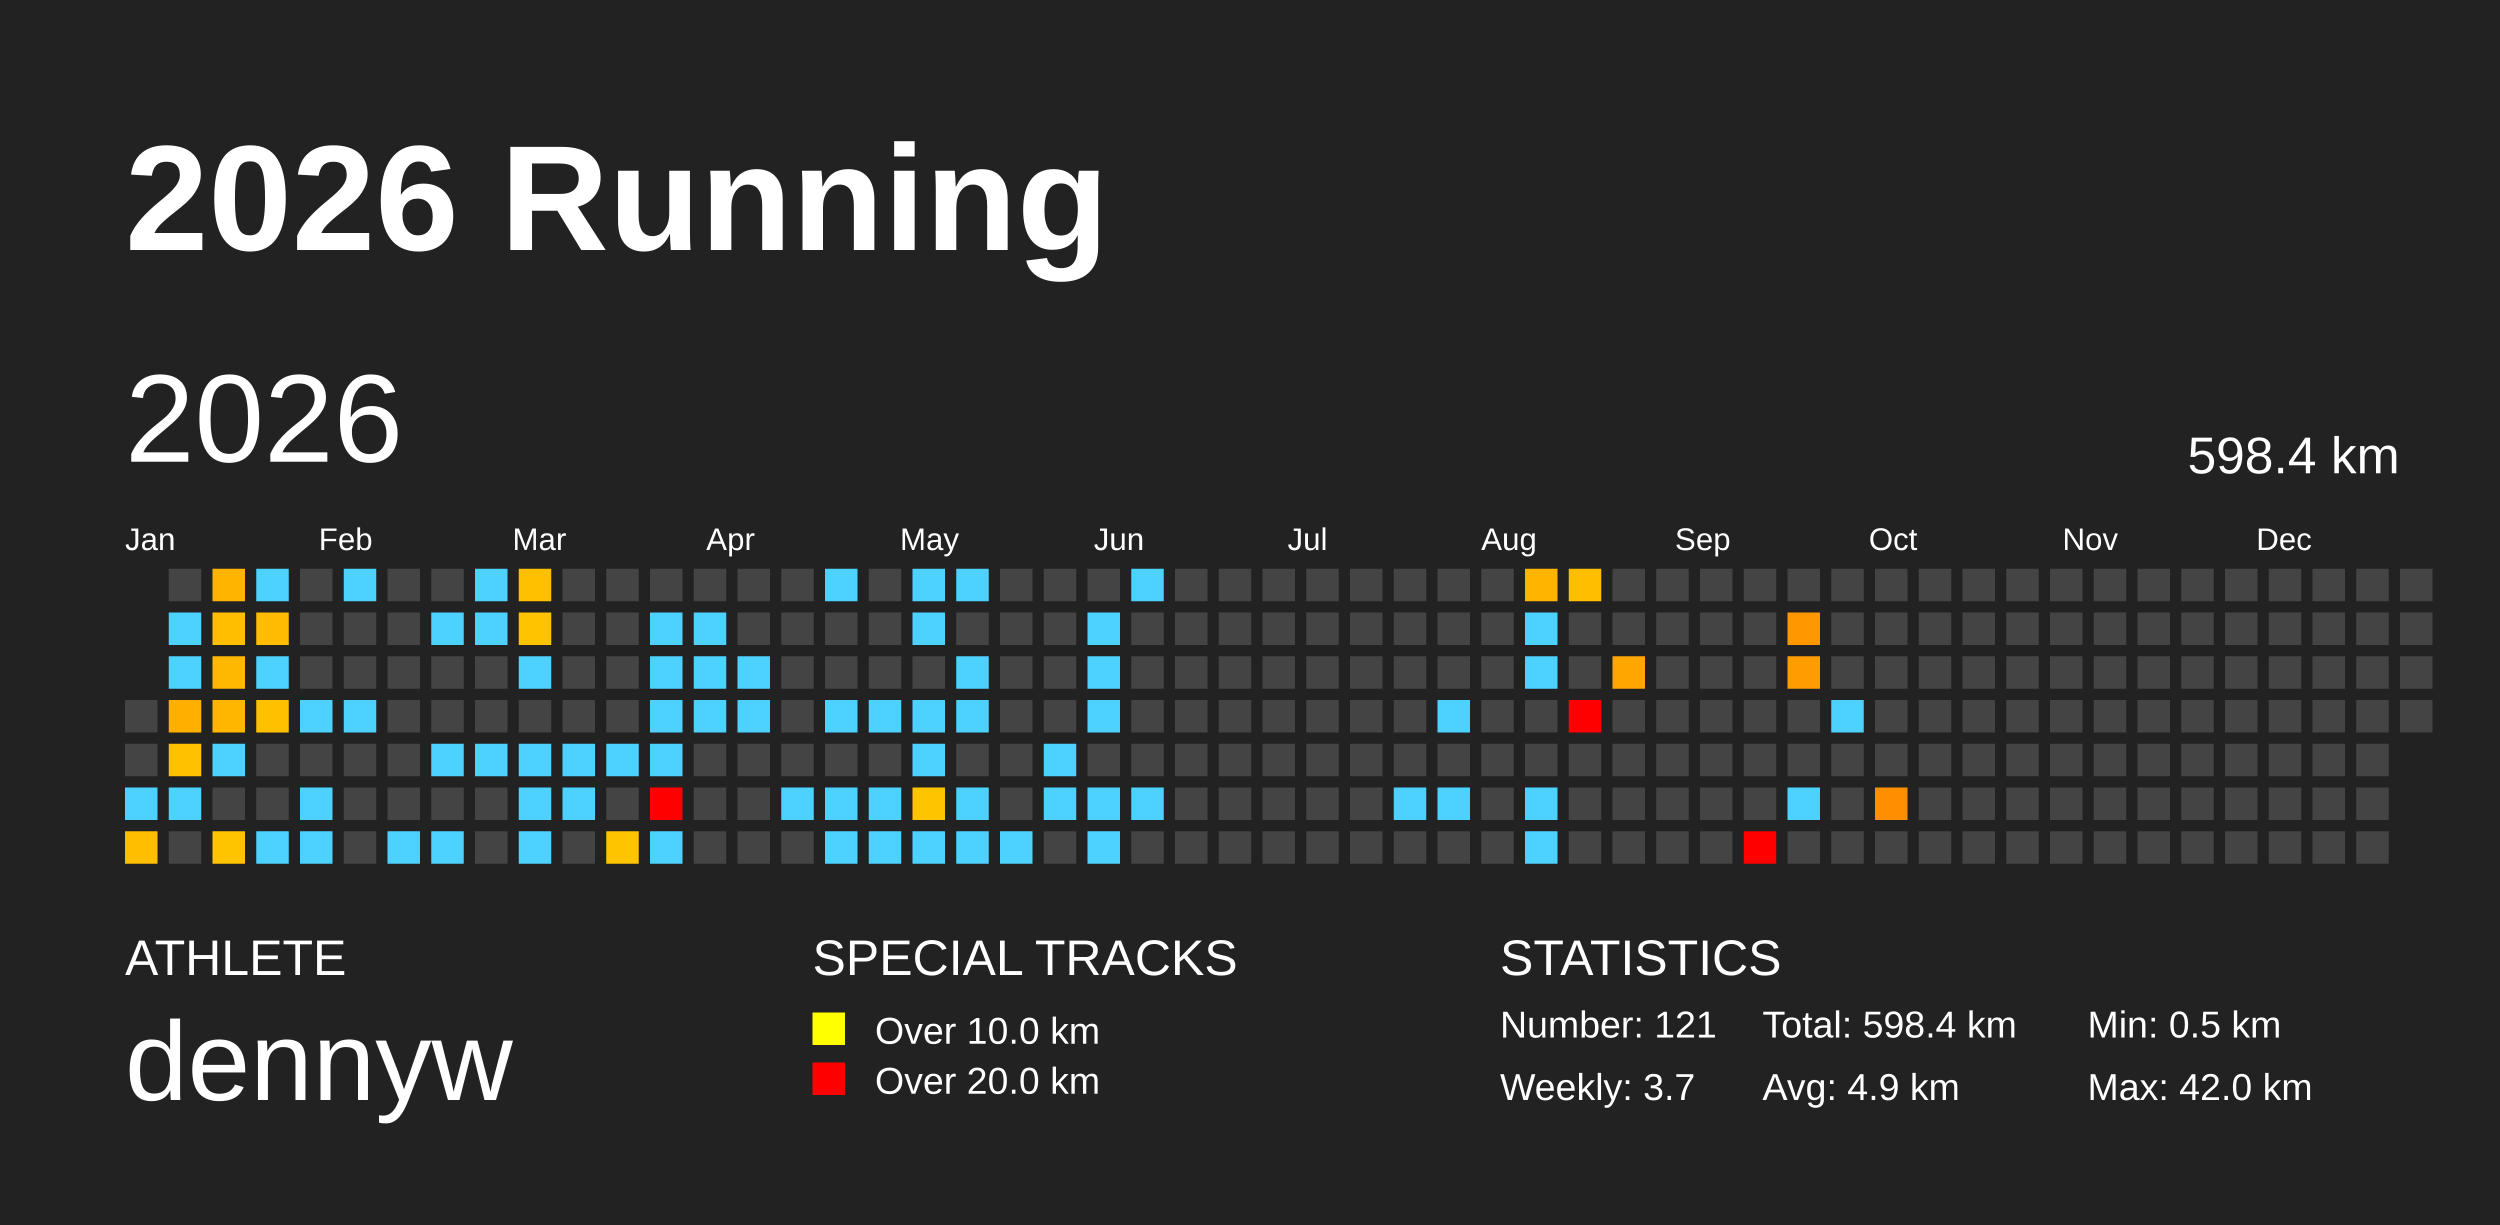
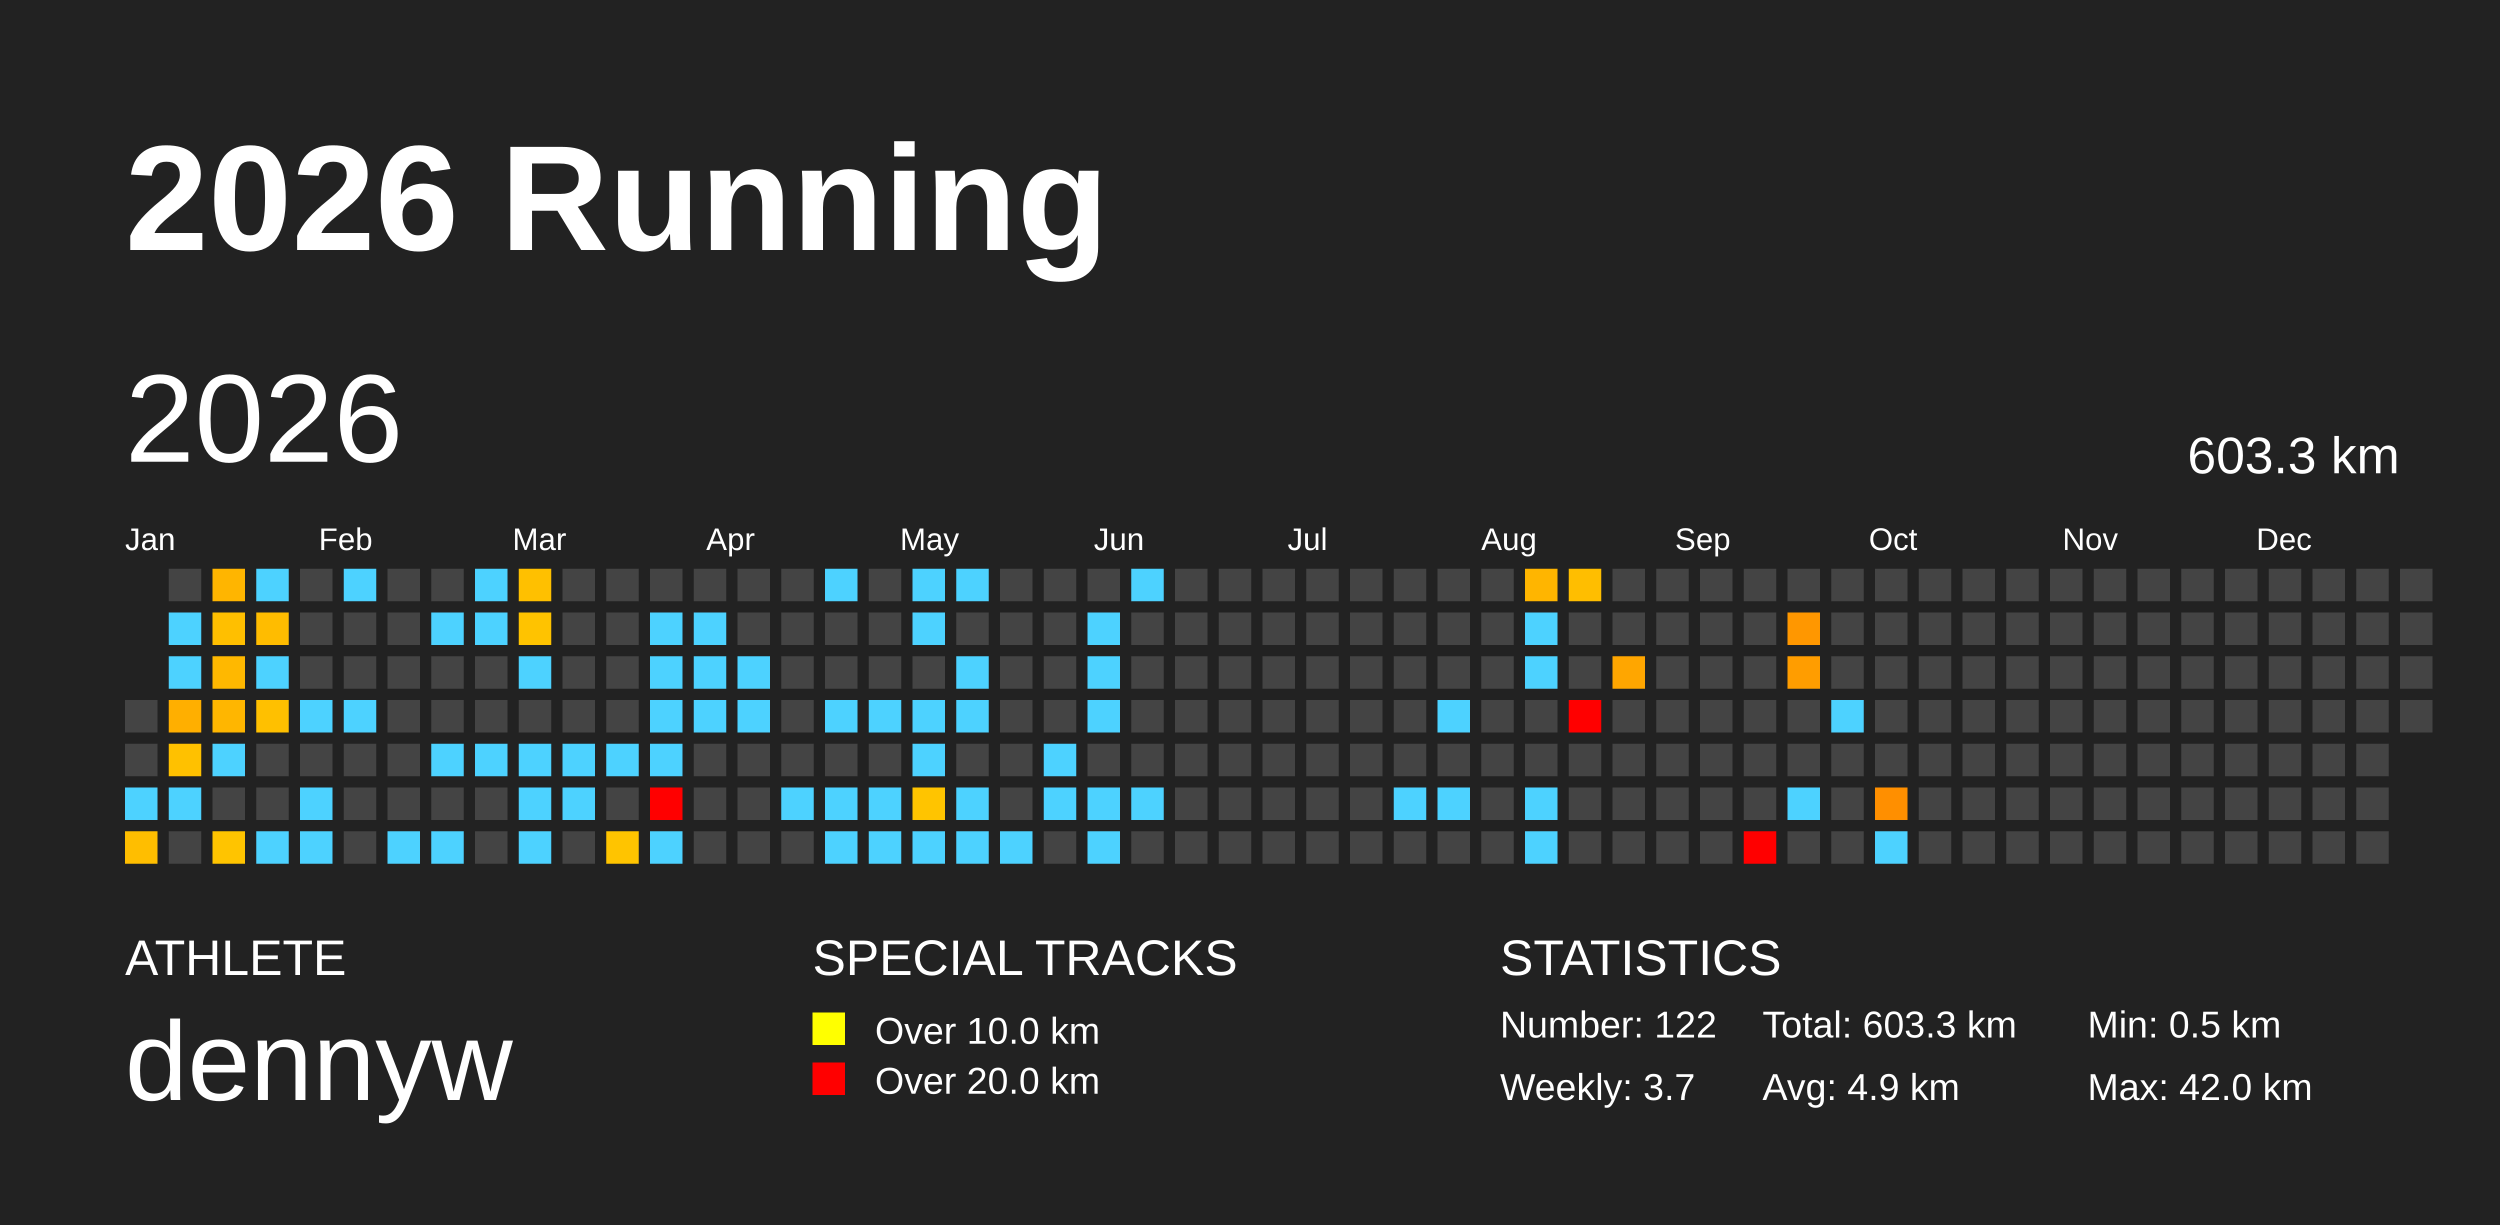
<svg xmlns="http://www.w3.org/2000/svg" baseProfile="full" height="98mm" version="1.1" viewBox="0,0,200,98" width="200mm">
  <defs />
  <rect fill="#222222" height="98" width="200" x="0" y="0" />
  <text fill="#FFFFFF" style="font-size:12px; font-family:Arial; font-weight:bold;" x="10" y="20">2026 Running</text>
  <text fill="#FFFFFF" style="font-size:4px; font-family:Arial" x="10" y="78">ATHLETE</text>
  <text fill="#FFFFFF" style="font-size:9px; font-family:Arial" x="10" y="88">dennyw</text>
  <text fill="#FFFFFF" style="font-size:4px; font-family:Arial" x="65" y="78">SPECIAL TRACKS</text>
  <rect fill="yellow" height="2.6" width="2.6" x="65" y="81" />
  <text fill="#FFFFFF" style="font-size:3px; font-family:Arial" x="70" y="83.5">Over 10.0 km</text>
  <rect fill="red" height="2.6" width="2.6" x="65" y="85" />
  <text fill="#FFFFFF" style="font-size:3px; font-family:Arial" x="70" y="87.5">Over 20.0 km</text>
  <text fill="#FFFFFF" style="font-size:4px; font-family:Arial" x="120" y="78">STATISTICS</text>
-   <text fill="#FFFFFF" style="font-size:3px; font-family:Arial" x="120" y="83">Number: 121</text>
+   <text fill="#FFFFFF" style="font-size:3px; font-family:Arial" x="120" y="83">Number: 122</text>
  <text fill="#FFFFFF" style="font-size:3px; font-family:Arial" x="120" y="88">Weekly: 3.7</text>
-   <text fill="#FFFFFF" style="font-size:3px; font-family:Arial" x="141" y="83">Total: 598.4 km</text>
+   <text fill="#FFFFFF" style="font-size:3px; font-family:Arial" x="141" y="83">Total: 603.3 km</text>
  <text fill="#FFFFFF" style="font-size:3px; font-family:Arial" x="141" y="88">Avg: 4.9 km</text>
  <text fill="#FFFFFF" style="font-size:3px; font-family:Arial" x="167" y="83">Min: 0.5 km</text>
  <text fill="#FFFFFF" style="font-size:3px; font-family:Arial" x="167" y="88">Max: 42.0 km</text>
  <text dominant-baseline="hanging" fill="#FFFFFF" style="font-size:10.0px; font-family:Arial;" x="10" y="30">2026</text>
-   <text dominant-baseline="hanging" fill="#FFFFFF" style="font-size:4.125px; font-family:Arial;" x="175" y="35">598.4 km</text>
+   <text dominant-baseline="hanging" fill="#FFFFFF" style="font-size:4.125px; font-family:Arial;" x="175" y="35">603.3 km</text>
  <text fill="#FFFFFF" style="font-size:2.5px; font-family:Arial" x="10.0" y="44">Jan</text>
  <text fill="#FFFFFF" style="font-size:2.5px; font-family:Arial" x="25.5" y="44">Feb</text>
  <text fill="#FFFFFF" style="font-size:2.5px; font-family:Arial" x="41.0" y="44">Mar</text>
  <text fill="#FFFFFF" style="font-size:2.5px; font-family:Arial" x="56.5" y="44">Apr</text>
  <text fill="#FFFFFF" style="font-size:2.5px; font-family:Arial" x="72.0" y="44">May</text>
  <text fill="#FFFFFF" style="font-size:2.5px; font-family:Arial" x="87.5" y="44">Jun</text>
  <text fill="#FFFFFF" style="font-size:2.5px; font-family:Arial" x="103.0" y="44">Jul</text>
  <text fill="#FFFFFF" style="font-size:2.5px; font-family:Arial" x="118.5" y="44">Aug</text>
  <text fill="#FFFFFF" style="font-size:2.5px; font-family:Arial" x="134.0" y="44">Sep</text>
  <text fill="#FFFFFF" style="font-size:2.5px; font-family:Arial" x="149.5" y="44">Oct</text>
  <text fill="#FFFFFF" style="font-size:2.5px; font-family:Arial" x="165.0" y="44">Nov</text>
  <text fill="#FFFFFF" style="font-size:2.5px; font-family:Arial" x="180.5" y="44">Dec</text>
  <rect fill="#444444" height="2.6" width="2.6" x="10.0" y="56.0" />
  <rect fill="#444444" height="2.6" width="2.6" x="10.0" y="59.5" />
  <rect fill="#4dd2ff" height="2.6" width="2.6" x="10.0" y="63.0" />
  <rect fill="#ffbe00" height="2.6" width="2.6" x="10.0" y="66.5" />
  <rect fill="#444444" height="2.6" width="2.6" x="13.5" y="45.5" />
  <rect fill="#4dd2ff" height="2.6" width="2.6" x="13.5" y="49.0" />
  <rect fill="#4dd2ff" height="2.6" width="2.6" x="13.5" y="52.5" />
  <rect fill="#ffaf00" height="2.6" width="2.6" x="13.5" y="56.0" />
  <rect fill="#ffc100" height="2.6" width="2.6" x="13.5" y="59.5" />
  <rect fill="#4dd2ff" height="2.6" width="2.6" x="13.5" y="63.0" />
  <rect fill="#444444" height="2.6" width="2.6" x="13.5" y="66.5" />
  <rect fill="#ffb500" height="2.6" width="2.6" x="17.0" y="45.5" />
  <rect fill="#ffbf00" height="2.6" width="2.6" x="17.0" y="49.0" />
  <rect fill="#ffb800" height="2.6" width="2.6" x="17.0" y="52.5" />
  <rect fill="#ffb600" height="2.6" width="2.6" x="17.0" y="56.0" />
  <rect fill="#4dd2ff" height="2.6" width="2.6" x="17.0" y="59.5" />
  <rect fill="#444444" height="2.6" width="2.6" x="17.0" y="63.0" />
  <rect fill="#ffc400" height="2.6" width="2.6" x="17.0" y="66.5" />
  <rect fill="#4dd2ff" height="2.6" width="2.6" x="20.5" y="45.5" />
  <rect fill="#ffbc00" height="2.6" width="2.6" x="20.5" y="49.0" />
  <rect fill="#4dd2ff" height="2.6" width="2.6" x="20.5" y="52.5" />
  <rect fill="#ffc000" height="2.6" width="2.6" x="20.5" y="56.0" />
  <rect fill="#444444" height="2.6" width="2.6" x="20.5" y="59.5" />
  <rect fill="#444444" height="2.6" width="2.6" x="20.5" y="63.0" />
  <rect fill="#4dd2ff" height="2.6" width="2.6" x="20.5" y="66.5" />
  <rect fill="#444444" height="2.6" width="2.6" x="24.0" y="45.5" />
  <rect fill="#444444" height="2.6" width="2.6" x="24.0" y="49.0" />
  <rect fill="#444444" height="2.6" width="2.6" x="24.0" y="52.5" />
  <rect fill="#4dd2ff" height="2.6" width="2.6" x="24.0" y="56.0" />
  <rect fill="#444444" height="2.6" width="2.6" x="24.0" y="59.5" />
  <rect fill="#4dd2ff" height="2.6" width="2.6" x="24.0" y="63.0" />
  <rect fill="#4dd2ff" height="2.6" width="2.6" x="24.0" y="66.5" />
  <rect fill="#4dd2ff" height="2.6" width="2.6" x="27.5" y="45.5" />
  <rect fill="#444444" height="2.6" width="2.6" x="27.5" y="49.0" />
  <rect fill="#444444" height="2.6" width="2.6" x="27.5" y="52.5" />
  <rect fill="#4dd2ff" height="2.6" width="2.6" x="27.5" y="56.0" />
  <rect fill="#444444" height="2.6" width="2.6" x="27.5" y="59.5" />
  <rect fill="#444444" height="2.6" width="2.6" x="27.5" y="63.0" />
  <rect fill="#444444" height="2.6" width="2.6" x="27.5" y="66.5" />
  <rect fill="#444444" height="2.6" width="2.6" x="31.0" y="45.5" />
  <rect fill="#444444" height="2.6" width="2.6" x="31.0" y="49.0" />
  <rect fill="#444444" height="2.6" width="2.6" x="31.0" y="52.5" />
  <rect fill="#444444" height="2.6" width="2.6" x="31.0" y="56.0" />
  <rect fill="#444444" height="2.6" width="2.6" x="31.0" y="59.5" />
  <rect fill="#444444" height="2.6" width="2.6" x="31.0" y="63.0" />
  <rect fill="#4dd2ff" height="2.6" width="2.6" x="31.0" y="66.5" />
  <rect fill="#444444" height="2.6" width="2.6" x="34.5" y="45.5" />
  <rect fill="#4dd2ff" height="2.6" width="2.6" x="34.5" y="49.0" />
  <rect fill="#444444" height="2.6" width="2.6" x="34.5" y="52.5" />
  <rect fill="#444444" height="2.6" width="2.6" x="34.5" y="56.0" />
  <rect fill="#4dd2ff" height="2.6" width="2.6" x="34.5" y="59.5" />
  <rect fill="#444444" height="2.6" width="2.6" x="34.5" y="63.0" />
  <rect fill="#4dd2ff" height="2.6" width="2.6" x="34.5" y="66.5" />
  <rect fill="#4dd2ff" height="2.6" width="2.6" x="38.0" y="45.5" />
  <rect fill="#4dd2ff" height="2.6" width="2.6" x="38.0" y="49.0" />
  <rect fill="#444444" height="2.6" width="2.6" x="38.0" y="52.5" />
  <rect fill="#444444" height="2.6" width="2.6" x="38.0" y="56.0" />
  <rect fill="#4dd2ff" height="2.6" width="2.6" x="38.0" y="59.5" />
  <rect fill="#444444" height="2.6" width="2.6" x="38.0" y="63.0" />
  <rect fill="#444444" height="2.6" width="2.6" x="38.0" y="66.5" />
  <rect fill="#ffc000" height="2.6" width="2.6" x="41.5" y="45.5" />
  <rect fill="#ffc300" height="2.6" width="2.6" x="41.5" y="49.0" />
  <rect fill="#4dd2ff" height="2.6" width="2.6" x="41.5" y="52.5" />
  <rect fill="#444444" height="2.6" width="2.6" x="41.5" y="56.0" />
  <rect fill="#4dd2ff" height="2.6" width="2.6" x="41.5" y="59.5" />
  <rect fill="#4dd2ff" height="2.6" width="2.6" x="41.5" y="63.0" />
  <rect fill="#4dd2ff" height="2.6" width="2.6" x="41.5" y="66.5" />
  <rect fill="#444444" height="2.6" width="2.6" x="45.0" y="45.5" />
  <rect fill="#444444" height="2.6" width="2.6" x="45.0" y="49.0" />
  <rect fill="#444444" height="2.6" width="2.6" x="45.0" y="52.5" />
  <rect fill="#444444" height="2.6" width="2.6" x="45.0" y="56.0" />
  <rect fill="#4dd2ff" height="2.6" width="2.6" x="45.0" y="59.5" />
  <rect fill="#4dd2ff" height="2.6" width="2.6" x="45.0" y="63.0" />
  <rect fill="#444444" height="2.6" width="2.6" x="45.0" y="66.5" />
  <rect fill="#444444" height="2.6" width="2.6" x="48.5" y="45.5" />
  <rect fill="#444444" height="2.6" width="2.6" x="48.5" y="49.0" />
  <rect fill="#444444" height="2.6" width="2.6" x="48.5" y="52.5" />
  <rect fill="#444444" height="2.6" width="2.6" x="48.5" y="56.0" />
  <rect fill="#4dd2ff" height="2.6" width="2.6" x="48.5" y="59.5" />
  <rect fill="#444444" height="2.6" width="2.6" x="48.5" y="63.0" />
  <rect fill="#ffc400" height="2.6" width="2.6" x="48.5" y="66.5" />
  <rect fill="#444444" height="2.6" width="2.6" x="52.0" y="45.5" />
  <rect fill="#4dd2ff" height="2.6" width="2.6" x="52.0" y="49.0" />
  <rect fill="#4dd2ff" height="2.6" width="2.6" x="52.0" y="52.5" />
  <rect fill="#4dd2ff" height="2.6" width="2.6" x="52.0" y="56.0" />
  <rect fill="#4dd2ff" height="2.6" width="2.6" x="52.0" y="59.5" />
  <rect fill="red" height="2.6" width="2.6" x="52.0" y="63.0" />
  <rect fill="#4dd2ff" height="2.6" width="2.6" x="52.0" y="66.5" />
  <rect fill="#444444" height="2.6" width="2.6" x="55.5" y="45.5" />
  <rect fill="#4dd2ff" height="2.6" width="2.6" x="55.5" y="49.0" />
  <rect fill="#4dd2ff" height="2.6" width="2.6" x="55.5" y="52.5" />
  <rect fill="#4dd2ff" height="2.6" width="2.6" x="55.5" y="56.0" />
  <rect fill="#444444" height="2.6" width="2.6" x="55.5" y="59.5" />
  <rect fill="#444444" height="2.6" width="2.6" x="55.5" y="63.0" />
  <rect fill="#444444" height="2.6" width="2.6" x="55.5" y="66.5" />
  <rect fill="#444444" height="2.6" width="2.6" x="59.0" y="45.5" />
  <rect fill="#444444" height="2.6" width="2.6" x="59.0" y="49.0" />
  <rect fill="#4dd2ff" height="2.6" width="2.6" x="59.0" y="52.5" />
  <rect fill="#4dd2ff" height="2.6" width="2.6" x="59.0" y="56.0" />
  <rect fill="#444444" height="2.6" width="2.6" x="59.0" y="59.5" />
  <rect fill="#444444" height="2.6" width="2.6" x="59.0" y="63.0" />
  <rect fill="#444444" height="2.6" width="2.6" x="59.0" y="66.5" />
  <rect fill="#444444" height="2.6" width="2.6" x="62.5" y="45.5" />
  <rect fill="#444444" height="2.6" width="2.6" x="62.5" y="49.0" />
  <rect fill="#444444" height="2.6" width="2.6" x="62.5" y="52.5" />
  <rect fill="#444444" height="2.6" width="2.6" x="62.5" y="56.0" />
  <rect fill="#444444" height="2.6" width="2.6" x="62.5" y="59.5" />
  <rect fill="#4dd2ff" height="2.6" width="2.6" x="62.5" y="63.0" />
  <rect fill="#444444" height="2.6" width="2.6" x="62.5" y="66.5" />
  <rect fill="#4dd2ff" height="2.6" width="2.6" x="66.0" y="45.5" />
  <rect fill="#444444" height="2.6" width="2.6" x="66.0" y="49.0" />
  <rect fill="#444444" height="2.6" width="2.6" x="66.0" y="52.5" />
  <rect fill="#4dd2ff" height="2.6" width="2.6" x="66.0" y="56.0" />
  <rect fill="#444444" height="2.6" width="2.6" x="66.0" y="59.5" />
  <rect fill="#4dd2ff" height="2.6" width="2.6" x="66.0" y="63.0" />
  <rect fill="#4dd2ff" height="2.6" width="2.6" x="66.0" y="66.5" />
  <rect fill="#444444" height="2.6" width="2.6" x="69.5" y="45.5" />
  <rect fill="#444444" height="2.6" width="2.6" x="69.5" y="49.0" />
  <rect fill="#444444" height="2.6" width="2.6" x="69.5" y="52.5" />
  <rect fill="#4dd2ff" height="2.6" width="2.6" x="69.5" y="56.0" />
  <rect fill="#444444" height="2.6" width="2.6" x="69.5" y="59.5" />
  <rect fill="#4dd2ff" height="2.6" width="2.6" x="69.5" y="63.0" />
  <rect fill="#4dd2ff" height="2.6" width="2.6" x="69.5" y="66.5" />
  <rect fill="#4dd2ff" height="2.6" width="2.6" x="73.0" y="45.5" />
  <rect fill="#4dd2ff" height="2.6" width="2.6" x="73.0" y="49.0" />
  <rect fill="#444444" height="2.6" width="2.6" x="73.0" y="52.5" />
  <rect fill="#4dd2ff" height="2.6" width="2.6" x="73.0" y="56.0" />
  <rect fill="#4dd2ff" height="2.6" width="2.6" x="73.0" y="59.5" />
  <rect fill="#ffc400" height="2.6" width="2.6" x="73.0" y="63.0" />
  <rect fill="#4dd2ff" height="2.6" width="2.6" x="73.0" y="66.5" />
  <rect fill="#4dd2ff" height="2.6" width="2.6" x="76.5" y="45.5" />
  <rect fill="#444444" height="2.6" width="2.6" x="76.5" y="49.0" />
  <rect fill="#4dd2ff" height="2.6" width="2.6" x="76.5" y="52.5" />
  <rect fill="#4dd2ff" height="2.6" width="2.6" x="76.5" y="56.0" />
  <rect fill="#444444" height="2.6" width="2.6" x="76.5" y="59.5" />
  <rect fill="#4dd2ff" height="2.6" width="2.6" x="76.5" y="63.0" />
  <rect fill="#4dd2ff" height="2.6" width="2.6" x="76.5" y="66.5" />
  <rect fill="#444444" height="2.6" width="2.6" x="80.0" y="45.5" />
  <rect fill="#444444" height="2.6" width="2.6" x="80.0" y="49.0" />
  <rect fill="#444444" height="2.6" width="2.6" x="80.0" y="52.5" />
  <rect fill="#444444" height="2.6" width="2.6" x="80.0" y="56.0" />
  <rect fill="#444444" height="2.6" width="2.6" x="80.0" y="59.5" />
  <rect fill="#444444" height="2.6" width="2.6" x="80.0" y="63.0" />
  <rect fill="#4dd2ff" height="2.6" width="2.6" x="80.0" y="66.5" />
  <rect fill="#444444" height="2.6" width="2.6" x="83.5" y="45.5" />
  <rect fill="#444444" height="2.6" width="2.6" x="83.5" y="49.0" />
  <rect fill="#444444" height="2.6" width="2.6" x="83.5" y="52.5" />
  <rect fill="#444444" height="2.6" width="2.6" x="83.5" y="56.0" />
  <rect fill="#4dd2ff" height="2.6" width="2.6" x="83.5" y="59.5" />
  <rect fill="#4dd2ff" height="2.6" width="2.6" x="83.5" y="63.0" />
  <rect fill="#444444" height="2.6" width="2.6" x="83.5" y="66.5" />
  <rect fill="#444444" height="2.6" width="2.6" x="87.0" y="45.5" />
  <rect fill="#4dd2ff" height="2.6" width="2.6" x="87.0" y="49.0" />
  <rect fill="#4dd2ff" height="2.6" width="2.6" x="87.0" y="52.5" />
  <rect fill="#4dd2ff" height="2.6" width="2.6" x="87.0" y="56.0" />
  <rect fill="#444444" height="2.6" width="2.6" x="87.0" y="59.5" />
  <rect fill="#4dd2ff" height="2.6" width="2.6" x="87.0" y="63.0" />
  <rect fill="#4dd2ff" height="2.6" width="2.6" x="87.0" y="66.5" />
  <rect fill="#4dd2ff" height="2.6" width="2.6" x="90.5" y="45.5" />
  <rect fill="#444444" height="2.6" width="2.6" x="90.5" y="49.0" />
  <rect fill="#444444" height="2.6" width="2.6" x="90.5" y="52.5" />
  <rect fill="#444444" height="2.6" width="2.6" x="90.5" y="56.0" />
  <rect fill="#444444" height="2.6" width="2.6" x="90.5" y="59.5" />
  <rect fill="#4dd2ff" height="2.6" width="2.6" x="90.5" y="63.0" />
  <rect fill="#444444" height="2.6" width="2.6" x="90.5" y="66.5" />
  <rect fill="#444444" height="2.6" width="2.6" x="94.0" y="45.5" />
  <rect fill="#444444" height="2.6" width="2.6" x="94.0" y="49.0" />
  <rect fill="#444444" height="2.6" width="2.6" x="94.0" y="52.5" />
  <rect fill="#444444" height="2.6" width="2.6" x="94.0" y="56.0" />
  <rect fill="#444444" height="2.6" width="2.6" x="94.0" y="59.5" />
  <rect fill="#444444" height="2.6" width="2.6" x="94.0" y="63.0" />
  <rect fill="#444444" height="2.6" width="2.6" x="94.0" y="66.5" />
  <rect fill="#444444" height="2.6" width="2.6" x="97.5" y="45.5" />
  <rect fill="#444444" height="2.6" width="2.6" x="97.5" y="49.0" />
  <rect fill="#444444" height="2.6" width="2.6" x="97.5" y="52.5" />
  <rect fill="#444444" height="2.6" width="2.6" x="97.5" y="56.0" />
  <rect fill="#444444" height="2.6" width="2.6" x="97.5" y="59.5" />
  <rect fill="#444444" height="2.6" width="2.6" x="97.5" y="63.0" />
  <rect fill="#444444" height="2.6" width="2.6" x="97.5" y="66.5" />
  <rect fill="#444444" height="2.6" width="2.6" x="101.0" y="45.5" />
  <rect fill="#444444" height="2.6" width="2.6" x="101.0" y="49.0" />
  <rect fill="#444444" height="2.6" width="2.6" x="101.0" y="52.5" />
  <rect fill="#444444" height="2.6" width="2.6" x="101.0" y="56.0" />
  <rect fill="#444444" height="2.6" width="2.6" x="101.0" y="59.5" />
  <rect fill="#444444" height="2.6" width="2.6" x="101.0" y="63.0" />
  <rect fill="#444444" height="2.6" width="2.6" x="101.0" y="66.5" />
  <rect fill="#444444" height="2.6" width="2.6" x="104.5" y="45.5" />
  <rect fill="#444444" height="2.6" width="2.6" x="104.5" y="49.0" />
  <rect fill="#444444" height="2.6" width="2.6" x="104.5" y="52.5" />
  <rect fill="#444444" height="2.6" width="2.6" x="104.5" y="56.0" />
  <rect fill="#444444" height="2.6" width="2.6" x="104.5" y="59.5" />
  <rect fill="#444444" height="2.6" width="2.6" x="104.5" y="63.0" />
  <rect fill="#444444" height="2.6" width="2.6" x="104.5" y="66.5" />
  <rect fill="#444444" height="2.6" width="2.6" x="108.0" y="45.5" />
  <rect fill="#444444" height="2.6" width="2.6" x="108.0" y="49.0" />
  <rect fill="#444444" height="2.6" width="2.6" x="108.0" y="52.5" />
  <rect fill="#444444" height="2.6" width="2.6" x="108.0" y="56.0" />
  <rect fill="#444444" height="2.6" width="2.6" x="108.0" y="59.5" />
  <rect fill="#444444" height="2.6" width="2.6" x="108.0" y="63.0" />
  <rect fill="#444444" height="2.6" width="2.6" x="108.0" y="66.5" />
  <rect fill="#444444" height="2.6" width="2.6" x="111.5" y="45.5" />
  <rect fill="#444444" height="2.6" width="2.6" x="111.5" y="49.0" />
  <rect fill="#444444" height="2.6" width="2.6" x="111.5" y="52.5" />
  <rect fill="#444444" height="2.6" width="2.6" x="111.5" y="56.0" />
  <rect fill="#444444" height="2.6" width="2.6" x="111.5" y="59.5" />
  <rect fill="#4dd2ff" height="2.6" width="2.6" x="111.5" y="63.0" />
  <rect fill="#444444" height="2.6" width="2.6" x="111.5" y="66.5" />
  <rect fill="#444444" height="2.6" width="2.6" x="115.0" y="45.5" />
  <rect fill="#444444" height="2.6" width="2.6" x="115.0" y="49.0" />
  <rect fill="#444444" height="2.6" width="2.6" x="115.0" y="52.5" />
  <rect fill="#4dd2ff" height="2.6" width="2.6" x="115.0" y="56.0" />
  <rect fill="#444444" height="2.6" width="2.6" x="115.0" y="59.5" />
  <rect fill="#4dd2ff" height="2.6" width="2.6" x="115.0" y="63.0" />
  <rect fill="#444444" height="2.6" width="2.6" x="115.0" y="66.5" />
  <rect fill="#444444" height="2.6" width="2.6" x="118.5" y="45.5" />
  <rect fill="#444444" height="2.6" width="2.6" x="118.5" y="49.0" />
  <rect fill="#444444" height="2.6" width="2.6" x="118.5" y="52.5" />
  <rect fill="#444444" height="2.6" width="2.6" x="118.5" y="56.0" />
  <rect fill="#444444" height="2.6" width="2.6" x="118.5" y="59.5" />
  <rect fill="#444444" height="2.6" width="2.6" x="118.5" y="63.0" />
  <rect fill="#444444" height="2.6" width="2.6" x="118.5" y="66.5" />
  <rect fill="#ffb500" height="2.6" width="2.6" x="122.0" y="45.5" />
  <rect fill="#4dd2ff" height="2.6" width="2.6" x="122.0" y="49.0" />
  <rect fill="#4dd2ff" height="2.6" width="2.6" x="122.0" y="52.5" />
  <rect fill="#444444" height="2.6" width="2.6" x="122.0" y="56.0" />
  <rect fill="#444444" height="2.6" width="2.6" x="122.0" y="59.5" />
  <rect fill="#4dd2ff" height="2.6" width="2.6" x="122.0" y="63.0" />
  <rect fill="#4dd2ff" height="2.6" width="2.6" x="122.0" y="66.5" />
  <rect fill="#ffbe00" height="2.6" width="2.6" x="125.5" y="45.5" />
  <rect fill="#444444" height="2.6" width="2.6" x="125.5" y="49.0" />
  <rect fill="#444444" height="2.6" width="2.6" x="125.5" y="52.5" />
  <rect fill="red" height="2.6" width="2.6" x="125.5" y="56.0" />
  <rect fill="#444444" height="2.6" width="2.6" x="125.5" y="59.5" />
  <rect fill="#444444" height="2.6" width="2.6" x="125.5" y="63.0" />
  <rect fill="#444444" height="2.6" width="2.6" x="125.5" y="66.5" />
  <rect fill="#444444" height="2.6" width="2.6" x="129.0" y="45.5" />
  <rect fill="#444444" height="2.6" width="2.6" x="129.0" y="49.0" />
  <rect fill="#ffa600" height="2.6" width="2.6" x="129.0" y="52.5" />
  <rect fill="#444444" height="2.6" width="2.6" x="129.0" y="56.0" />
  <rect fill="#444444" height="2.6" width="2.6" x="129.0" y="59.5" />
  <rect fill="#444444" height="2.6" width="2.6" x="129.0" y="63.0" />
  <rect fill="#444444" height="2.6" width="2.6" x="129.0" y="66.5" />
  <rect fill="#444444" height="2.6" width="2.6" x="132.5" y="45.5" />
  <rect fill="#444444" height="2.6" width="2.6" x="132.5" y="49.0" />
  <rect fill="#444444" height="2.6" width="2.6" x="132.5" y="52.5" />
  <rect fill="#444444" height="2.6" width="2.6" x="132.5" y="56.0" />
  <rect fill="#444444" height="2.6" width="2.6" x="132.5" y="59.5" />
  <rect fill="#444444" height="2.6" width="2.6" x="132.5" y="63.0" />
  <rect fill="#444444" height="2.6" width="2.6" x="132.5" y="66.5" />
  <rect fill="#444444" height="2.6" width="2.6" x="136.0" y="45.5" />
  <rect fill="#444444" height="2.6" width="2.6" x="136.0" y="49.0" />
  <rect fill="#444444" height="2.6" width="2.6" x="136.0" y="52.5" />
  <rect fill="#444444" height="2.6" width="2.6" x="136.0" y="56.0" />
  <rect fill="#444444" height="2.6" width="2.6" x="136.0" y="59.5" />
  <rect fill="#444444" height="2.6" width="2.6" x="136.0" y="63.0" />
  <rect fill="#444444" height="2.6" width="2.6" x="136.0" y="66.5" />
  <rect fill="#444444" height="2.6" width="2.6" x="139.5" y="45.5" />
  <rect fill="#444444" height="2.6" width="2.6" x="139.5" y="49.0" />
  <rect fill="#444444" height="2.6" width="2.6" x="139.5" y="52.5" />
  <rect fill="#444444" height="2.6" width="2.6" x="139.5" y="56.0" />
  <rect fill="#444444" height="2.6" width="2.6" x="139.5" y="59.5" />
  <rect fill="#444444" height="2.6" width="2.6" x="139.5" y="63.0" />
  <rect fill="red" height="2.6" width="2.6" x="139.5" y="66.5" />
  <rect fill="#444444" height="2.6" width="2.6" x="143.0" y="45.5" />
  <rect fill="#ff9700" height="2.6" width="2.6" x="143.0" y="49.0" />
  <rect fill="#ff9d00" height="2.6" width="2.6" x="143.0" y="52.5" />
  <rect fill="#444444" height="2.6" width="2.6" x="143.0" y="56.0" />
  <rect fill="#444444" height="2.6" width="2.6" x="143.0" y="59.5" />
  <rect fill="#4dd2ff" height="2.6" width="2.6" x="143.0" y="63.0" />
  <rect fill="#444444" height="2.6" width="2.6" x="143.0" y="66.5" />
  <rect fill="#444444" height="2.6" width="2.6" x="146.5" y="45.5" />
  <rect fill="#444444" height="2.6" width="2.6" x="146.5" y="49.0" />
  <rect fill="#444444" height="2.6" width="2.6" x="146.5" y="52.5" />
  <rect fill="#4dd2ff" height="2.6" width="2.6" x="146.5" y="56.0" />
  <rect fill="#444444" height="2.6" width="2.6" x="146.5" y="59.5" />
  <rect fill="#444444" height="2.6" width="2.6" x="146.5" y="63.0" />
  <rect fill="#444444" height="2.6" width="2.6" x="146.5" y="66.5" />
  <rect fill="#444444" height="2.6" width="2.6" x="150.0" y="45.5" />
  <rect fill="#444444" height="2.6" width="2.6" x="150.0" y="49.0" />
  <rect fill="#444444" height="2.6" width="2.6" x="150.0" y="52.5" />
  <rect fill="#444444" height="2.6" width="2.6" x="150.0" y="56.0" />
  <rect fill="#444444" height="2.6" width="2.6" x="150.0" y="59.5" />
  <rect fill="#ff8f00" height="2.6" width="2.6" x="150.0" y="63.0" />
-   <rect fill="#444444" height="2.6" width="2.6" x="150.0" y="66.5" />
+   <rect fill="#4dd2ff" height="2.6" width="2.6" x="150.0" y="66.5" />
  <rect fill="#444444" height="2.6" width="2.6" x="153.5" y="45.5" />
  <rect fill="#444444" height="2.6" width="2.6" x="153.5" y="49.0" />
  <rect fill="#444444" height="2.6" width="2.6" x="153.5" y="52.5" />
  <rect fill="#444444" height="2.6" width="2.6" x="153.5" y="56.0" />
  <rect fill="#444444" height="2.6" width="2.6" x="153.5" y="59.5" />
  <rect fill="#444444" height="2.6" width="2.6" x="153.5" y="63.0" />
  <rect fill="#444444" height="2.6" width="2.6" x="153.5" y="66.5" />
  <rect fill="#444444" height="2.6" width="2.6" x="157.0" y="45.5" />
  <rect fill="#444444" height="2.6" width="2.6" x="157.0" y="49.0" />
  <rect fill="#444444" height="2.6" width="2.6" x="157.0" y="52.5" />
  <rect fill="#444444" height="2.6" width="2.6" x="157.0" y="56.0" />
  <rect fill="#444444" height="2.6" width="2.6" x="157.0" y="59.5" />
  <rect fill="#444444" height="2.6" width="2.6" x="157.0" y="63.0" />
  <rect fill="#444444" height="2.6" width="2.6" x="157.0" y="66.5" />
  <rect fill="#444444" height="2.6" width="2.6" x="160.5" y="45.5" />
  <rect fill="#444444" height="2.6" width="2.6" x="160.5" y="49.0" />
  <rect fill="#444444" height="2.6" width="2.6" x="160.5" y="52.5" />
  <rect fill="#444444" height="2.6" width="2.6" x="160.5" y="56.0" />
  <rect fill="#444444" height="2.6" width="2.6" x="160.5" y="59.5" />
  <rect fill="#444444" height="2.6" width="2.6" x="160.5" y="63.0" />
  <rect fill="#444444" height="2.6" width="2.6" x="160.5" y="66.5" />
  <rect fill="#444444" height="2.6" width="2.6" x="164.0" y="45.5" />
  <rect fill="#444444" height="2.6" width="2.6" x="164.0" y="49.0" />
  <rect fill="#444444" height="2.6" width="2.6" x="164.0" y="52.5" />
  <rect fill="#444444" height="2.6" width="2.6" x="164.0" y="56.0" />
  <rect fill="#444444" height="2.6" width="2.6" x="164.0" y="59.5" />
  <rect fill="#444444" height="2.6" width="2.6" x="164.0" y="63.0" />
  <rect fill="#444444" height="2.6" width="2.6" x="164.0" y="66.5" />
  <rect fill="#444444" height="2.6" width="2.6" x="167.5" y="45.5" />
  <rect fill="#444444" height="2.6" width="2.6" x="167.5" y="49.0" />
  <rect fill="#444444" height="2.6" width="2.6" x="167.5" y="52.5" />
  <rect fill="#444444" height="2.6" width="2.6" x="167.5" y="56.0" />
  <rect fill="#444444" height="2.6" width="2.6" x="167.5" y="59.5" />
  <rect fill="#444444" height="2.6" width="2.6" x="167.5" y="63.0" />
  <rect fill="#444444" height="2.6" width="2.6" x="167.5" y="66.5" />
  <rect fill="#444444" height="2.6" width="2.6" x="171.0" y="45.5" />
  <rect fill="#444444" height="2.6" width="2.6" x="171.0" y="49.0" />
  <rect fill="#444444" height="2.6" width="2.6" x="171.0" y="52.5" />
  <rect fill="#444444" height="2.6" width="2.6" x="171.0" y="56.0" />
  <rect fill="#444444" height="2.6" width="2.6" x="171.0" y="59.5" />
  <rect fill="#444444" height="2.6" width="2.6" x="171.0" y="63.0" />
  <rect fill="#444444" height="2.6" width="2.6" x="171.0" y="66.5" />
  <rect fill="#444444" height="2.6" width="2.6" x="174.5" y="45.5" />
  <rect fill="#444444" height="2.6" width="2.6" x="174.5" y="49.0" />
  <rect fill="#444444" height="2.6" width="2.6" x="174.5" y="52.5" />
  <rect fill="#444444" height="2.6" width="2.6" x="174.5" y="56.0" />
  <rect fill="#444444" height="2.6" width="2.6" x="174.5" y="59.5" />
  <rect fill="#444444" height="2.6" width="2.6" x="174.5" y="63.0" />
  <rect fill="#444444" height="2.6" width="2.6" x="174.5" y="66.5" />
  <rect fill="#444444" height="2.6" width="2.6" x="178.0" y="45.5" />
  <rect fill="#444444" height="2.6" width="2.6" x="178.0" y="49.0" />
  <rect fill="#444444" height="2.6" width="2.6" x="178.0" y="52.5" />
  <rect fill="#444444" height="2.6" width="2.6" x="178.0" y="56.0" />
  <rect fill="#444444" height="2.6" width="2.6" x="178.0" y="59.5" />
  <rect fill="#444444" height="2.6" width="2.6" x="178.0" y="63.0" />
  <rect fill="#444444" height="2.6" width="2.6" x="178.0" y="66.5" />
  <rect fill="#444444" height="2.6" width="2.6" x="181.5" y="45.5" />
  <rect fill="#444444" height="2.6" width="2.6" x="181.5" y="49.0" />
  <rect fill="#444444" height="2.6" width="2.6" x="181.5" y="52.5" />
  <rect fill="#444444" height="2.6" width="2.6" x="181.5" y="56.0" />
  <rect fill="#444444" height="2.6" width="2.6" x="181.5" y="59.5" />
  <rect fill="#444444" height="2.6" width="2.6" x="181.5" y="63.0" />
  <rect fill="#444444" height="2.6" width="2.6" x="181.5" y="66.5" />
  <rect fill="#444444" height="2.6" width="2.6" x="185.0" y="45.5" />
  <rect fill="#444444" height="2.6" width="2.6" x="185.0" y="49.0" />
  <rect fill="#444444" height="2.6" width="2.6" x="185.0" y="52.5" />
  <rect fill="#444444" height="2.6" width="2.6" x="185.0" y="56.0" />
  <rect fill="#444444" height="2.6" width="2.6" x="185.0" y="59.5" />
  <rect fill="#444444" height="2.6" width="2.6" x="185.0" y="63.0" />
  <rect fill="#444444" height="2.6" width="2.6" x="185.0" y="66.5" />
  <rect fill="#444444" height="2.6" width="2.6" x="188.5" y="45.5" />
  <rect fill="#444444" height="2.6" width="2.6" x="188.5" y="49.0" />
  <rect fill="#444444" height="2.6" width="2.6" x="188.5" y="52.5" />
  <rect fill="#444444" height="2.6" width="2.6" x="188.5" y="56.0" />
  <rect fill="#444444" height="2.6" width="2.6" x="188.5" y="59.5" />
  <rect fill="#444444" height="2.6" width="2.6" x="188.5" y="63.0" />
  <rect fill="#444444" height="2.6" width="2.6" x="188.5" y="66.5" />
  <rect fill="#444444" height="2.6" width="2.6" x="192.0" y="45.5" />
  <rect fill="#444444" height="2.6" width="2.6" x="192.0" y="49.0" />
  <rect fill="#444444" height="2.6" width="2.6" x="192.0" y="52.5" />
  <rect fill="#444444" height="2.6" width="2.6" x="192.0" y="56.0" />
</svg>
